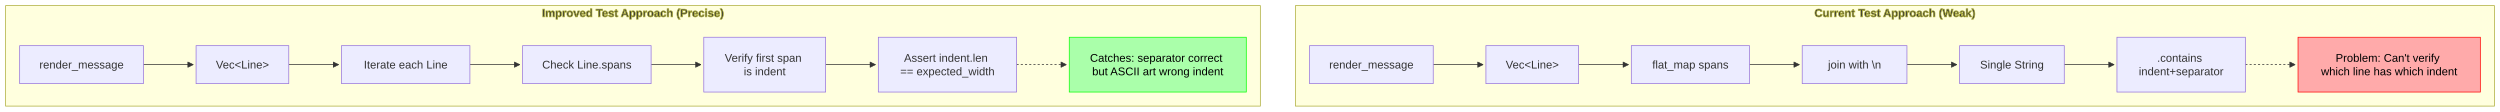
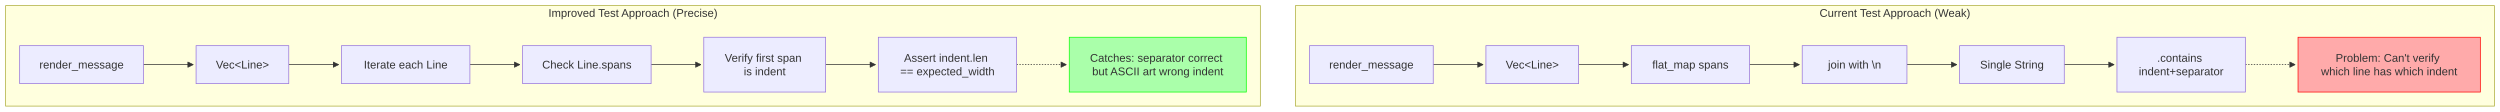
<svg xmlns="http://www.w3.org/2000/svg" width="3558.039" height="159" viewBox="-8 -8 3558.039 159" class="mermaid">
  <style>
- 
- .mermaid {
-   font-family: trebuchet ms, verdana, arial, sans-serif;
-   font-size: 16px;
- }
- 
- .node rect,
- .node polygon,
- .node circle,
- .node ellipse,
- .node path {
-   fill: #ECECFF;
-   stroke: #9370DB;
-   stroke-width: 1px;
- }
- 
- .node line {
-   stroke: #9370DB;
-   stroke-width: 1px;
- }
- 
- .node .label {
-   fill: #333333;
- }
- 
- .node text {
-   fill: #333333;
-   font-family: trebuchet ms, verdana, arial, sans-serif;
-   font-size: 16px;
- }
- 
- .edge-path {
-   fill: none;
-   stroke: #333333;
-   stroke-width: 1px;
- }
- 
- .edge-label {
-   fill: #333333;
-   font-family: trebuchet ms, verdana, arial, sans-serif;
- }
- 
- .edge-label-bg {
-   fill: rgba(232, 232, 232, 0.8);
- }
- 
- .subgraph {
-   fill: #ffffde;
-   stroke: #aaaa33;
-   stroke-width: 1px;
- }
- 
- .subgraph-title {
-   fill: #333333;
-   font-weight: bold;
- }
- 
- .cluster rect {
-   fill: #ffffde;
-   stroke: #aaaa33;
-   stroke-width: 1px;
-   rx: 5px;
-   ry: 5px;
- }
- 
- .cluster-label {
-   fill: #333333;
-   font-family: trebuchet ms, verdana, arial, sans-serif;
-   font-size: 16px;
-   font-weight: bold;
- }
- 
- marker path {
-   fill: #333333;
-   stroke: #333333;
- }
+ .mermaid{font-family:trebuchet ms, verdana, arial, sans-serif;font-size:16px;fill:#333333;}
+ .error-icon{fill:#552222;}
+ .error-text{fill:#552222;stroke:#552222;}
+ .edge-thickness-normal{stroke-width:1px;}
+ .edge-thickness-thick{stroke-width:3.5px;}
+ .edge-pattern-solid{stroke-dasharray:0;}
+ .edge-thickness-invisible{stroke-width:0;fill:none;}
+ .edge-pattern-dashed{stroke-dasharray:3;}
+ .edge-pattern-dotted{stroke-dasharray:2;}
+ .marker{fill:#333333;stroke:#333333;}
+ .marker.cross{stroke:#333333;}
+ svg{font-family:trebuchet ms, verdana, arial, sans-serif;font-size:16px;}
+ p{margin:0;}
+ .label{font-family:trebuchet ms, verdana, arial, sans-serif;color:#333333;}
+ .cluster-label text{fill:#333333;}
+ .cluster-label span{color:#333333;}
+ .cluster-label span p{background-color:transparent;}
+ .label text,span{fill:#333333;color:#333333;}
+ .node rect,.node circle,.node ellipse,.node polygon,.node path{fill:#ECECFF;stroke:#9370DB;stroke-width:1px;}
+ .rough-node .label text,.node .label text,.image-shape .label,.icon-shape .label{text-anchor:middle;}
+ .node .katex path{fill:#000;stroke:#000;stroke-width:1px;}
+ .rough-node .label,.node .label,.image-shape .label,.icon-shape .label{text-align:center;}
+ .node.clickable{cursor:pointer;}
+ .root .anchor path{fill:#333333!important;stroke-width:0;stroke:#333333;}
+ .arrowheadPath{fill:#333333;}
+ .edgePath .path{stroke:#333333;stroke-width:2.0px;}
+ .flowchart-link{stroke:#333333;fill:none;}
+ .edgeLabel{background-color:rgba(232, 232, 232, 0.8);text-align:center;}
+ .edgeLabel p{background-color:rgba(232, 232, 232, 0.8);}
+ .edgeLabel rect{opacity:0.5;background-color:rgba(232, 232, 232, 0.8);fill:rgba(232, 232, 232, 0.8);}
+ .labelBkg{background-color:rgba(232, 232, 232, 0.5);}
+ .cluster rect{fill:#ffffde;stroke:#aaaa33;stroke-width:1px;}
+ .cluster text{fill:#333333;}
+ .cluster span{color:#333333;}
+ .flowchartTitleText{text-anchor:middle;font-size:18px;fill:#333333;}
+ rect.text{fill:none;stroke-width:0;}

  </style>
  <defs>
    <marker id="arrow_point" viewBox="0 0 10 10" refX="10" refY="5" markerWidth="8" markerHeight="8" orient="auto" markerUnits="userSpaceOnUse">
-       <path d="M 0 0 L 10 5 L 0 10 z" />
+       <path d="M 0 0 L 10 5 L 0 10 z" class="marker" />
    </marker>
    <marker id="arrow_point_start" viewBox="0 0 10 10" refX="4.5" refY="5" markerWidth="8" markerHeight="8" orient="auto" markerUnits="userSpaceOnUse">
-       <path d="M 0 5 L 10 10 L 10 0 z" />
+       <path d="M 0 5 L 10 10 L 10 0 z" class="marker" />
    </marker>
    <marker id="arrow_cross" viewBox="0 0 11 11" refX="12" refY="5.2" markerWidth="11" markerHeight="11" orient="auto" markerUnits="userSpaceOnUse">
-       <path d="M 1 1 L 10 10 M 10 1 L 1 10" stroke-width="2" fill="none" />
+       <path d="M 1 1 L 10 10 M 10 1 L 1 10" class="marker cross" fill="none" stroke-width="2" />
    </marker>
    <marker id="arrow_cross_start" viewBox="0 0 11 11" refX="-1" refY="5.2" markerWidth="11" markerHeight="11" orient="auto" markerUnits="userSpaceOnUse">
-       <path d="M 1 1 L 10 10 M 10 1 L 1 10" stroke-width="2" fill="none" />
+       <path d="M 1 1 L 10 10 M 10 1 L 1 10" class="marker cross" fill="none" stroke-width="2" />
    </marker>
    <marker id="arrow_circle" viewBox="0 0 10 10" refX="11" refY="5" markerWidth="11" markerHeight="11" orient="auto" markerUnits="userSpaceOnUse">
-       <circle cx="5" cy="5" r="5" />
+       <circle cx="5" cy="5" r="5" class="marker" />
    </marker>
    <marker id="arrow_circle_start" viewBox="0 0 10 10" refX="-1" refY="5" markerWidth="11" markerHeight="11" orient="auto" markerUnits="userSpaceOnUse">
-       <circle cx="5" cy="5" r="5" />
+       <circle cx="5" cy="5" r="5" class="marker" />
    </marker>
  </defs>
  <g class="root">
    <g class="clusters">
-       <g class="subgraph" id="subgraph-subGraph0">
+       <g class="cluster" id="subgraph-subGraph0">
        <rect x="1835.719" y="0" width="1706.32" height="143" class="cluster" />
        <text x="2688.879" y="16" class="cluster-label" text-anchor="middle">Current Test Approach (Weak)</text>
      </g>
-       <g class="subgraph" id="subgraph-subGraph1">
-         <rect x="0" y="0" width="1785.719" height="143" class="cluster" />
+       <g class="cluster" id="subgraph-subGraph1">
+         <rect x="-0" y="0" width="1785.719" height="143" class="cluster" />
        <text x="892.859" y="16" class="cluster-label" text-anchor="middle">Improved Test Approach (Precise)</text>
      </g>
    </g>
    <g class="edgePaths">
      <g class="edge" id="edge-L-A1-B1-0">
-         <path d="M2031.781,84L2038.031,84C2044.281,84,2056.781,84,2068.615,84C2080.448,84,2091.615,84,2097.198,84L2102.781,84" class="edge-path" stroke-width="1" fill="none" marker-end="url(#arrow_point)" />
+         <path d="M2031.781,84L2038.031,84C2044.281,84,2056.781,84,2068.615,84C2080.448,84,2091.615,84,2097.198,84L2102.781,84" class="edge-thickness-normal edge-pattern-solid edge-thickness-normal edge-pattern-solid flowchart-link" marker-end="url(#arrow_point)" />
      </g>
      <g class="edge" id="edge-L-B1-C1-0">
-         <path d="M2238.711,84L2244.961,84C2251.211,84,2263.711,84,2275.544,84C2287.378,84,2298.544,84,2304.128,84L2309.711,84" class="edge-path" fill="none" stroke-width="1" marker-end="url(#arrow_point)" />
+         <path d="M2238.711,84L2244.961,84C2251.211,84,2263.711,84,2275.544,84C2287.378,84,2298.544,84,2304.128,84L2309.711,84" class="edge-thickness-normal edge-pattern-solid edge-thickness-normal edge-pattern-solid flowchart-link" marker-end="url(#arrow_point)" />
      </g>
      <g class="edge" id="edge-L-C1-D1-0">
-         <path d="M2481.922,84L2488.172,84C2494.422,84,2506.922,84,2518.755,84C2530.589,84,2541.755,84,2547.339,84L2552.922,84" class="edge-path" stroke-width="1" marker-end="url(#arrow_point)" fill="none" />
+         <path d="M2481.922,84L2488.172,84C2494.422,84,2506.922,84,2518.755,84C2530.589,84,2541.755,84,2547.339,84L2552.922,84" class="edge-thickness-normal edge-pattern-solid edge-thickness-normal edge-pattern-solid flowchart-link" marker-end="url(#arrow_point)" />
      </g>
      <g class="edge" id="edge-L-D1-E1-0">
-         <path d="M2705.992,84L2712.242,84C2718.492,84,2730.992,84,2742.826,84C2754.659,84,2765.826,84,2771.409,84L2776.992,84" class="edge-path" fill="none" stroke-width="1" marker-end="url(#arrow_point)" />
+         <path d="M2705.992,84L2712.242,84C2718.492,84,2730.992,84,2742.826,84C2754.659,84,2765.826,84,2771.409,84L2776.992,84" class="edge-thickness-normal edge-pattern-solid edge-thickness-normal edge-pattern-solid flowchart-link" marker-end="url(#arrow_point)" />
      </g>
      <g class="edge" id="edge-L-E1-F1-0">
-         <path d="M2929.883,84L2936.133,84C2942.383,84,2954.883,84,2966.716,84C2978.55,84,2989.716,84,2995.3,84L3000.883,84" class="edge-path" fill="none" marker-end="url(#arrow_point)" stroke-width="1" />
+         <path d="M2929.883,84L2936.133,84C2942.383,84,2954.883,84,2966.716,84C2978.55,84,2989.716,84,2995.3,84L3000.883,84" class="edge-thickness-normal edge-pattern-solid edge-thickness-normal edge-pattern-solid flowchart-link" marker-end="url(#arrow_point)" />
      </g>
      <g class="edge" id="edge-L-F1-G1-0">
-         <path d="M3187.602,84L3193.852,84C3200.102,84,3212.602,84,3224.435,84C3236.268,84,3247.435,84,3253.018,84L3258.602,84" class="edge-path" fill="none" stroke-width="2" marker-end="url(#arrow_point)" stroke-dasharray="3,3" />
+         <path d="M3187.602,84L3193.852,84C3200.102,84,3212.602,84,3224.435,84C3236.268,84,3247.435,84,3253.018,84L3258.602,84" class="edge-thickness-normal edge-pattern-dotted edge-thickness-normal edge-pattern-solid flowchart-link" marker-end="url(#arrow_point)" />
      </g>
      <g class="edge" id="edge-L-A2-B2-0">
-         <path d="M196.062,84L202.312,84C208.562,84,221.062,84,232.896,84C244.729,84,255.896,84,261.479,84L267.062,84" class="edge-path" fill="none" stroke-width="1" marker-end="url(#arrow_point)" />
+         <path d="M196.062,84L202.312,84C208.562,84,221.062,84,232.896,84C244.729,84,255.896,84,261.479,84L267.062,84" class="edge-thickness-normal edge-pattern-solid edge-thickness-normal edge-pattern-solid flowchart-link" marker-end="url(#arrow_point)" />
      </g>
      <g class="edge" id="edge-L-B2-C2-0">
-         <path d="M402.992,84L409.242,84C415.492,84,427.992,84,439.826,84C451.659,84,462.826,84,468.409,84L473.992,84" class="edge-path" marker-end="url(#arrow_point)" stroke-width="1" fill="none" />
+         <path d="M402.992,84L409.242,84C415.492,84,427.992,84,439.826,84C451.659,84,462.826,84,468.409,84L473.992,84" class="edge-thickness-normal edge-pattern-solid edge-thickness-normal edge-pattern-solid flowchart-link" marker-end="url(#arrow_point)" />
      </g>
      <g class="edge" id="edge-L-C2-D2-0">
-         <path d="M660.781,84L667.031,84C673.281,84,685.781,84,697.615,84C709.448,84,720.615,84,726.198,84L731.781,84" class="edge-path" stroke-width="1" marker-end="url(#arrow_point)" fill="none" />
+         <path d="M660.781,84L667.031,84C673.281,84,685.781,84,697.615,84C709.448,84,720.615,84,726.198,84L731.781,84" class="edge-thickness-normal edge-pattern-solid edge-thickness-normal edge-pattern-solid flowchart-link" marker-end="url(#arrow_point)" />
      </g>
      <g class="edge" id="edge-L-D2-E2-0">
-         <path d="M918.656,84L924.906,84C931.156,84,943.656,84,955.49,84C967.323,84,978.49,84,984.073,84L989.656,84" class="edge-path" stroke-width="1" marker-end="url(#arrow_point)" fill="none" />
+         <path d="M918.656,84L924.906,84C931.156,84,943.656,84,955.49,84C967.323,84,978.49,84,984.073,84L989.656,84" class="edge-thickness-normal edge-pattern-solid edge-thickness-normal edge-pattern-solid flowchart-link" marker-end="url(#arrow_point)" />
      </g>
      <g class="edge" id="edge-L-E2-F2-0">
-         <path d="M1167.031,84L1173.281,84C1179.531,84,1192.031,84,1203.865,84C1215.698,84,1226.865,84,1232.448,84L1238.031,84" class="edge-path" stroke-width="1" marker-end="url(#arrow_point)" fill="none" />
+         <path d="M1167.031,84L1173.281,84C1179.531,84,1192.031,84,1203.865,84C1215.698,84,1226.865,84,1232.448,84L1238.031,84" class="edge-thickness-normal edge-pattern-solid edge-thickness-normal edge-pattern-solid flowchart-link" marker-end="url(#arrow_point)" />
      </g>
      <g class="edge" id="edge-L-F2-G2-0">
-         <path d="M1438.781,84L1445.031,84C1451.281,84,1463.781,84,1475.615,84C1487.448,84,1498.615,84,1504.198,84L1509.781,84" class="edge-path" fill="none" stroke-width="2" stroke-dasharray="3,3" marker-end="url(#arrow_point)" />
+         <path d="M1438.781,84L1445.031,84C1451.281,84,1463.781,84,1475.615,84C1487.448,84,1498.615,84,1504.198,84L1509.781,84" class="edge-thickness-normal edge-pattern-dotted edge-thickness-normal edge-pattern-solid flowchart-link" marker-end="url(#arrow_point)" />
      </g>
    </g>
    <g class="edgeLabels">

    </g>
    <g class="nodes">
-       <g class="node" id="node-A1">
+       <g class="node default" id="node-A1">
        <rect x="1855.719" y="57" width="176.062" height="54" />
        <text x="1943.75" y="84" class="label" text-anchor="middle" dominant-baseline="central">render_message</text>
      </g>
-       <g class="node" id="node-B1">
+       <g class="node default" id="node-B1">
        <rect x="2106.781" y="57" width="131.93" height="54" />
        <text x="2172.746" y="84" class="label" dominant-baseline="central" text-anchor="middle">Vec&lt;Line&gt;</text>
      </g>
-       <g class="node" id="node-C1">
+       <g class="node default" id="node-C1">
        <rect x="2313.711" y="57" width="168.211" height="54" />
-         <text x="2397.816" y="84" class="label" text-anchor="middle" dominant-baseline="central">flat_map spans</text>
+         <text x="2397.816" y="84" class="label" dominant-baseline="central" text-anchor="middle">flat_map spans</text>
      </g>
-       <g class="node" id="node-D1">
+       <g class="node default" id="node-D1">
        <rect x="2556.922" y="57" width="149.07" height="54" />
        <text x="2631.457" y="84" class="label" text-anchor="middle" dominant-baseline="central">join with \n</text>
      </g>
-       <g class="node" id="node-E1">
+       <g class="node default" id="node-E1">
        <rect x="2780.992" y="57" width="148.891" height="54" />
-         <text x="2855.438" y="84" class="label" text-anchor="middle" dominant-baseline="central">Single String</text>
+         <text x="2855.438" y="84" class="label" dominant-baseline="central" text-anchor="middle">Single String</text>
      </g>
-       <g class="node" id="node-F1">
+       <g class="node default" id="node-F1">
        <rect x="3004.883" y="45" width="182.719" height="78" />
        <text x="3096.242" y="84" class="label" text-anchor="middle" dominant-baseline="central">
          <tspan x="3096.242" y="84" dy="-0.6em">.contains</tspan>
          <tspan x="3096.242" dy="1.2em">indent+separator</tspan>
        </text>
      </g>
-       <g class="node" id="node-G1">
+       <g class="node default" id="node-G1">
        <rect x="3262.602" y="45" width="259.438" height="78" style="fill:#faa !important;stroke:#f00 !important" />
-         <text x="3392.32" y="84" class="label" dominant-baseline="central" style="fill: #000000" text-anchor="middle">
+         <text x="3392.32" y="84" class="label" dominant-baseline="central" text-anchor="middle">
          <tspan x="3392.32" y="84" dy="-0.6em">Problem: Can't verify</tspan>
          <tspan x="3392.32" dy="1.2em">which line has which indent</tspan>
        </text>
      </g>
-       <g class="node" id="node-A2">
+       <g class="node default" id="node-A2">
        <rect x="20" y="57" width="176.062" height="54" />
-         <text x="108.031" y="84" class="label" dominant-baseline="central" text-anchor="middle">render_message</text>
+         <text x="108.031" y="84" class="label" text-anchor="middle" dominant-baseline="central">render_message</text>
      </g>
-       <g class="node" id="node-B2">
+       <g class="node default" id="node-B2">
        <rect x="271.062" y="57" width="131.93" height="54" />
-         <text x="337.027" y="84" class="label" dominant-baseline="central" text-anchor="middle">Vec&lt;Line&gt;</text>
+         <text x="337.027" y="84" class="label" text-anchor="middle" dominant-baseline="central">Vec&lt;Line&gt;</text>
      </g>
-       <g class="node" id="node-C2">
+       <g class="node default" id="node-C2">
        <rect x="477.992" y="57" width="182.789" height="54" />
-         <text x="569.387" y="84" class="label" dominant-baseline="central" text-anchor="middle">Iterate each Line</text>
+         <text x="569.387" y="84" class="label" text-anchor="middle" dominant-baseline="central">Iterate each Line</text>
      </g>
-       <g class="node" id="node-D2">
+       <g class="node default" id="node-D2">
        <rect x="735.781" y="57" width="182.875" height="54" />
        <text x="827.219" y="84" class="label" text-anchor="middle" dominant-baseline="central">Check Line.spans</text>
      </g>
-       <g class="node" id="node-E2">
+       <g class="node default" id="node-E2">
        <rect x="993.656" y="45" width="173.375" height="78" />
-         <text x="1080.344" y="84" class="label" dominant-baseline="central" text-anchor="middle">
+         <text x="1080.344" y="84" class="label" text-anchor="middle" dominant-baseline="central">
          <tspan x="1080.344" y="84" dy="-0.6em">Verify first span</tspan>
          <tspan x="1080.344" dy="1.2em">is indent</tspan>
        </text>
      </g>
-       <g class="node" id="node-F2">
+       <g class="node default" id="node-F2">
        <rect x="1242.031" y="45" width="196.75" height="78" />
-         <text x="1340.406" y="84" class="label" text-anchor="middle" dominant-baseline="central">
+         <text x="1340.406" y="84" class="label" dominant-baseline="central" text-anchor="middle">
          <tspan x="1340.406" y="84" dy="-0.6em">Assert indent.len</tspan>
          <tspan x="1340.406" dy="1.2em">== expected_width</tspan>
        </text>
      </g>
-       <g class="node" id="node-G2">
+       <g class="node default" id="node-G2">
        <rect x="1513.781" y="45" width="251.938" height="78" style="fill:#afa !important;stroke:#0f0 !important" />
-         <text x="1639.75" y="84" class="label" dominant-baseline="central" text-anchor="middle" style="fill: #000000">
+         <text x="1639.75" y="84" class="label" dominant-baseline="central" text-anchor="middle">
          <tspan x="1639.75" y="84" dy="-0.6em">Catches: separator correct</tspan>
          <tspan x="1639.75" dy="1.2em">but ASCII art wrong indent</tspan>
        </text>
      </g>
    </g>
  </g>
</svg>
